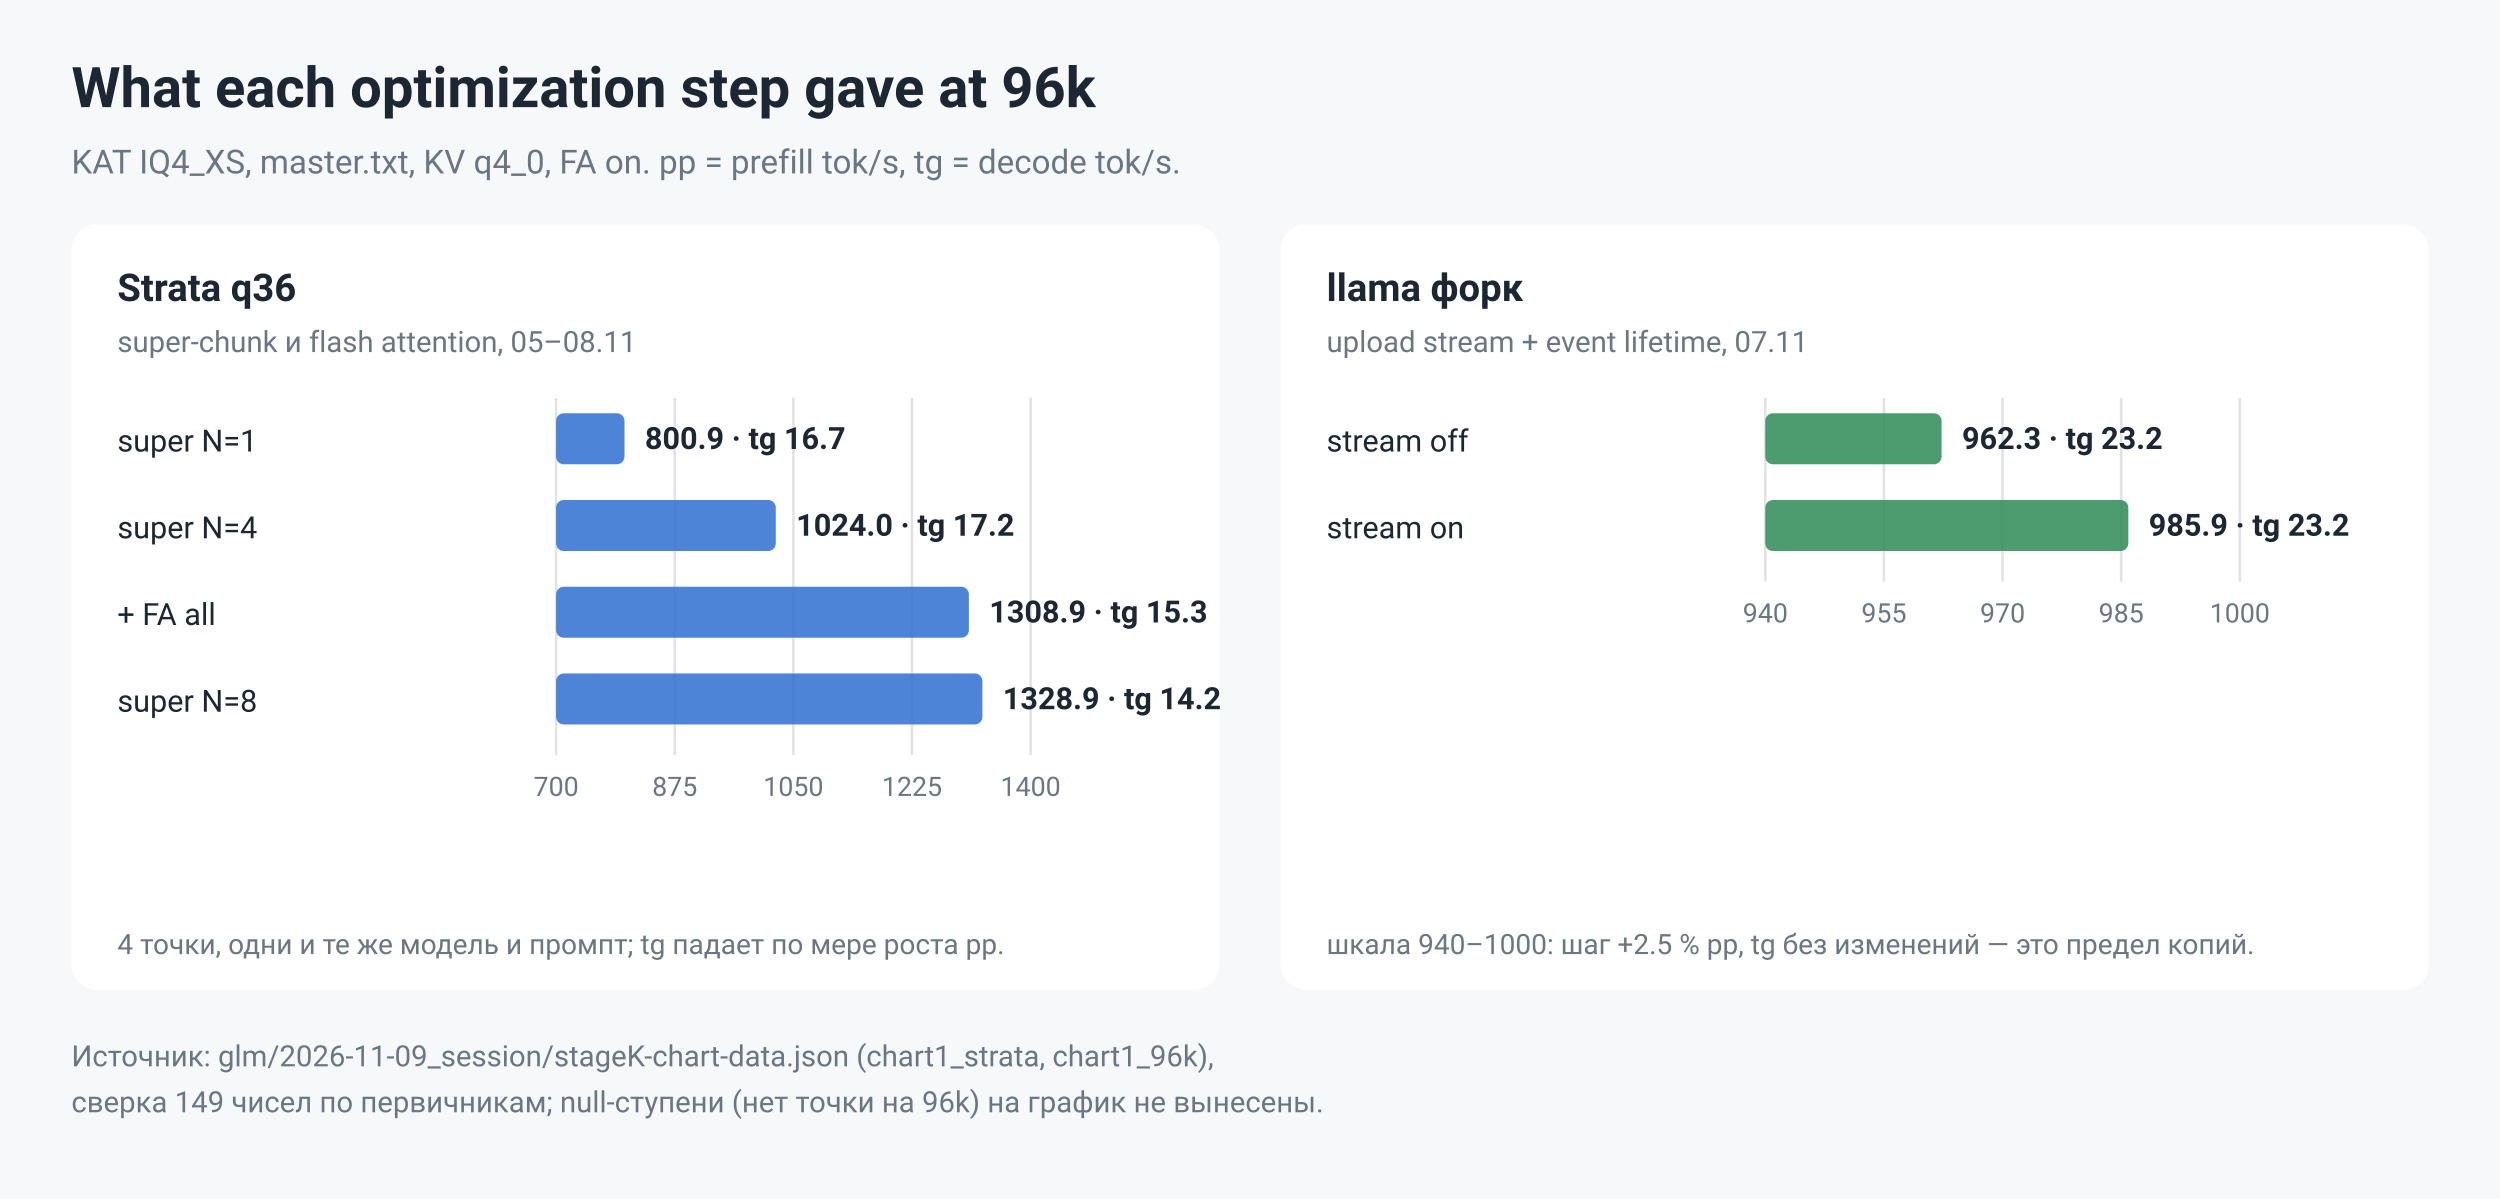
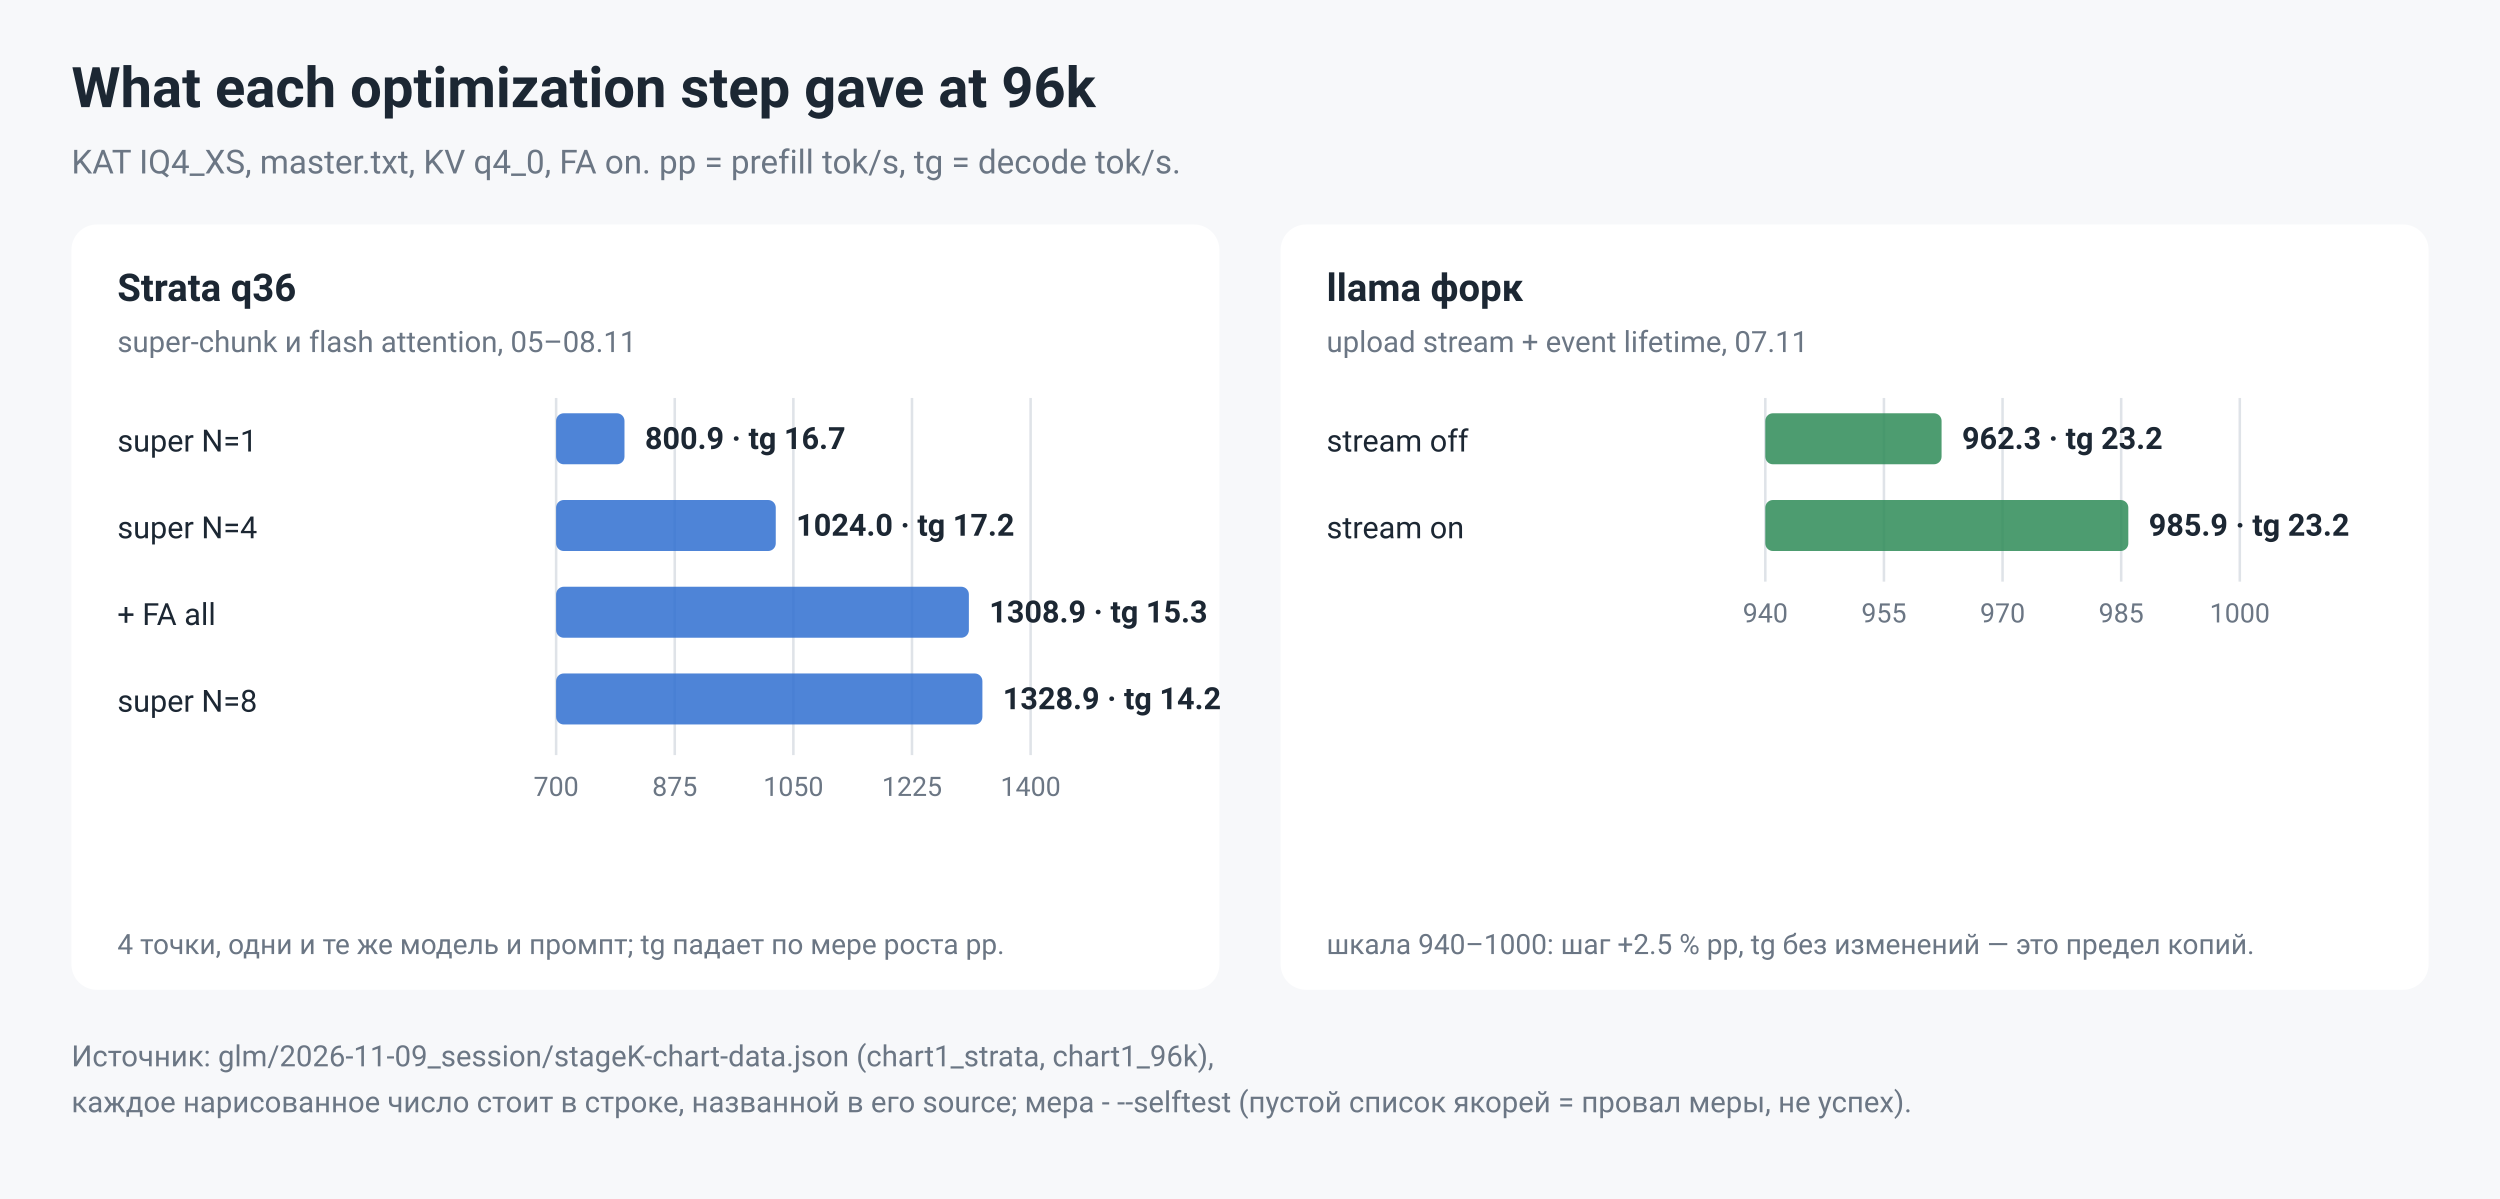
<svg xmlns="http://www.w3.org/2000/svg" width="980" height="470" viewBox="0 0 980 470">
  <rect x="0.0" y="0.0" width="980.0" height="470.0" rx="0" fill="#f7f8fa" opacity="1.0" />
  <text x="28.0" y="42.0" font-family="Segoe UI, Roboto, Helvetica, Arial, sans-serif" font-size="22" fill="#1c2733" text-anchor="start" font-weight="600">What each optimization step gave at 96k</text>
  <text x="28.0" y="68.0" font-family="Segoe UI, Roboto, Helvetica, Arial, sans-serif" font-size="13" fill="#6b7684" text-anchor="start" font-weight="400">KAT IQ4_XS, master.txt, KV q4_0, FA on. pp = prefill tok/s, tg = decode tok/s.</text>
  <rect x="28.0" y="88.0" width="450.0" height="300.0" rx="10" fill="#ffffff" opacity="1.0" />
  <text x="46.0" y="118.0" font-family="Segoe UI, Roboto, Helvetica, Arial, sans-serif" font-size="15" fill="#1c2733" text-anchor="start" font-weight="600">Strata q36</text>
  <text x="46.0" y="138.0" font-family="Segoe UI, Roboto, Helvetica, Arial, sans-serif" font-size="11.5" fill="#6b7684" text-anchor="start" font-weight="400">super-chunk и flash attention, 05–08.11</text>
  <line x1="218.0" y1="156.0" x2="218.0" y2="296.0" stroke="#dfe3e8" stroke-width="1" />
  <text x="218.0" y="312.0" font-family="Segoe UI, Roboto, Helvetica, Arial, sans-serif" font-size="10.5" fill="#6b7684" text-anchor="middle" font-weight="400">700</text>
  <line x1="264.5" y1="156.0" x2="264.5" y2="296.0" stroke="#dfe3e8" stroke-width="1" />
  <text x="264.5" y="312.0" font-family="Segoe UI, Roboto, Helvetica, Arial, sans-serif" font-size="10.5" fill="#6b7684" text-anchor="middle" font-weight="400">875</text>
  <line x1="311.0" y1="156.0" x2="311.0" y2="296.0" stroke="#dfe3e8" stroke-width="1" />
  <text x="311.0" y="312.0" font-family="Segoe UI, Roboto, Helvetica, Arial, sans-serif" font-size="10.5" fill="#6b7684" text-anchor="middle" font-weight="400">1050</text>
  <line x1="357.5" y1="156.0" x2="357.5" y2="296.0" stroke="#dfe3e8" stroke-width="1" />
  <text x="357.5" y="312.0" font-family="Segoe UI, Roboto, Helvetica, Arial, sans-serif" font-size="10.5" fill="#6b7684" text-anchor="middle" font-weight="400">1225</text>
  <line x1="404.0" y1="156.0" x2="404.0" y2="296.0" stroke="#dfe3e8" stroke-width="1" />
  <text x="404.0" y="312.0" font-family="Segoe UI, Roboto, Helvetica, Arial, sans-serif" font-size="10.5" fill="#6b7684" text-anchor="middle" font-weight="400">1400</text>
  <text x="46.0" y="177.0" font-family="Segoe UI, Roboto, Helvetica, Arial, sans-serif" font-size="12" fill="#1c2733" text-anchor="start" font-weight="400">super N=1</text>
  <rect x="218.0" y="162.0" width="26.8" height="20.0" rx="3" fill="#2f6fd0" opacity="0.85" />
  <text x="252.8" y="176.0" font-family="Segoe UI, Roboto, Helvetica, Arial, sans-serif" font-size="12" fill="#1c2733" text-anchor="start" font-weight="600">800.9  ·  tg 16.7</text>
  <text x="46.0" y="211.0" font-family="Segoe UI, Roboto, Helvetica, Arial, sans-serif" font-size="12" fill="#1c2733" text-anchor="start" font-weight="400">super N=4</text>
  <rect x="218.0" y="196.0" width="86.1" height="20.0" rx="3" fill="#2f6fd0" opacity="0.85" />
  <text x="312.1" y="210.0" font-family="Segoe UI, Roboto, Helvetica, Arial, sans-serif" font-size="12" fill="#1c2733" text-anchor="start" font-weight="600">1024.0  ·  tg 17.2</text>
  <text x="46.0" y="245.0" font-family="Segoe UI, Roboto, Helvetica, Arial, sans-serif" font-size="12" fill="#1c2733" text-anchor="start" font-weight="400">+ FA all</text>
  <rect x="218.0" y="230.0" width="161.8" height="20.0" rx="3" fill="#2f6fd0" opacity="0.85" />
  <text x="387.8" y="244.0" font-family="Segoe UI, Roboto, Helvetica, Arial, sans-serif" font-size="12" fill="#1c2733" text-anchor="start" font-weight="600">1308.9  ·  tg 15.3</text>
  <text x="46.0" y="279.0" font-family="Segoe UI, Roboto, Helvetica, Arial, sans-serif" font-size="12" fill="#1c2733" text-anchor="start" font-weight="400">super N=8</text>
  <rect x="218.0" y="264.0" width="167.1" height="20.0" rx="3" fill="#2f6fd0" opacity="0.85" />
  <text x="393.1" y="278.0" font-family="Segoe UI, Roboto, Helvetica, Arial, sans-serif" font-size="12" fill="#1c2733" text-anchor="start" font-weight="600">1328.9  ·  tg 14.2</text>
  <text x="46.0" y="374.0" font-family="Segoe UI, Roboto, Helvetica, Arial, sans-serif" font-size="11" fill="#6b7684" text-anchor="start" font-weight="400">4 точки, одни и те же модель и промпт; tg падает по мере роста pp.</text>
  <rect x="502.0" y="88.0" width="450.0" height="300.0" rx="10" fill="#ffffff" opacity="1.0" />
  <text x="520.0" y="118.0" font-family="Segoe UI, Roboto, Helvetica, Arial, sans-serif" font-size="15" fill="#1c2733" text-anchor="start" font-weight="600">llama форк</text>
  <text x="520.0" y="138.0" font-family="Segoe UI, Roboto, Helvetica, Arial, sans-serif" font-size="11.5" fill="#6b7684" text-anchor="start" font-weight="400">upload stream + event lifetime, 07.11</text>
  <line x1="692.0" y1="156.0" x2="692.0" y2="228.0" stroke="#dfe3e8" stroke-width="1" />
  <text x="692.0" y="244.0" font-family="Segoe UI, Roboto, Helvetica, Arial, sans-serif" font-size="10.5" fill="#6b7684" text-anchor="middle" font-weight="400">940</text>
  <line x1="738.5" y1="156.0" x2="738.5" y2="228.0" stroke="#dfe3e8" stroke-width="1" />
  <text x="738.5" y="244.0" font-family="Segoe UI, Roboto, Helvetica, Arial, sans-serif" font-size="10.5" fill="#6b7684" text-anchor="middle" font-weight="400">955</text>
  <line x1="785.0" y1="156.0" x2="785.0" y2="228.0" stroke="#dfe3e8" stroke-width="1" />
  <text x="785.0" y="244.0" font-family="Segoe UI, Roboto, Helvetica, Arial, sans-serif" font-size="10.5" fill="#6b7684" text-anchor="middle" font-weight="400">970</text>
  <line x1="831.5" y1="156.0" x2="831.5" y2="228.0" stroke="#dfe3e8" stroke-width="1" />
  <text x="831.5" y="244.0" font-family="Segoe UI, Roboto, Helvetica, Arial, sans-serif" font-size="10.5" fill="#6b7684" text-anchor="middle" font-weight="400">985</text>
  <line x1="878.0" y1="156.0" x2="878.0" y2="228.0" stroke="#dfe3e8" stroke-width="1" />
  <text x="878.0" y="244.0" font-family="Segoe UI, Roboto, Helvetica, Arial, sans-serif" font-size="10.5" fill="#6b7684" text-anchor="middle" font-weight="400">1000</text>
  <text x="520.0" y="177.0" font-family="Segoe UI, Roboto, Helvetica, Arial, sans-serif" font-size="12" fill="#1c2733" text-anchor="start" font-weight="400">stream off</text>
  <rect x="692.0" y="162.0" width="69.1" height="20.0" rx="3" fill="#2e8b57" opacity="0.85" />
  <text x="769.1" y="176.0" font-family="Segoe UI, Roboto, Helvetica, Arial, sans-serif" font-size="12" fill="#1c2733" text-anchor="start" font-weight="600">962.3  ·  tg 23.2</text>
  <text x="520.0" y="211.0" font-family="Segoe UI, Roboto, Helvetica, Arial, sans-serif" font-size="12" fill="#1c2733" text-anchor="start" font-weight="400">stream on</text>
  <rect x="692.0" y="196.0" width="142.3" height="20.0" rx="3" fill="#2e8b57" opacity="0.85" />
  <text x="842.3" y="210.0" font-family="Segoe UI, Roboto, Helvetica, Arial, sans-serif" font-size="12" fill="#1c2733" text-anchor="start" font-weight="600">985.9  ·  tg 23.2</text>
  <text x="520.0" y="374.0" font-family="Segoe UI, Roboto, Helvetica, Arial, sans-serif" font-size="11" fill="#6b7684" text-anchor="start" font-weight="400">шкала 940–1000: шаг +2.5 % pp, tg без изменений — это предел копий.</text>
  <text x="28.0" y="418.0" font-family="Segoe UI, Roboto, Helvetica, Arial, sans-serif" font-size="11.5" fill="#6b7684" text-anchor="start" font-weight="400">Источник: glm/2026-11-09_session/stageK-chart-data.json (chart1_strata, chart1_96k),</text>
-   <text x="28.0" y="436.0" font-family="Segoe UI, Roboto, Helvetica, Arial, sans-serif" font-size="11.5" fill="#6b7684" text-anchor="start" font-weight="400">сверка 149 чисел по первичникам; null-ступени (нет точки на 96k) на график не вынесены.</text>
+   <text x="28.0" y="436.0" font-family="Segoe UI, Roboto, Helvetica, Arial, sans-serif" font-size="11.5" fill="#6b7684" text-anchor="start" font-weight="400">каждое нарисованное число стоит в строке, названной в его source; мера - --selftest (пустой список якорей = провал меры, не успех).</text>
</svg>
